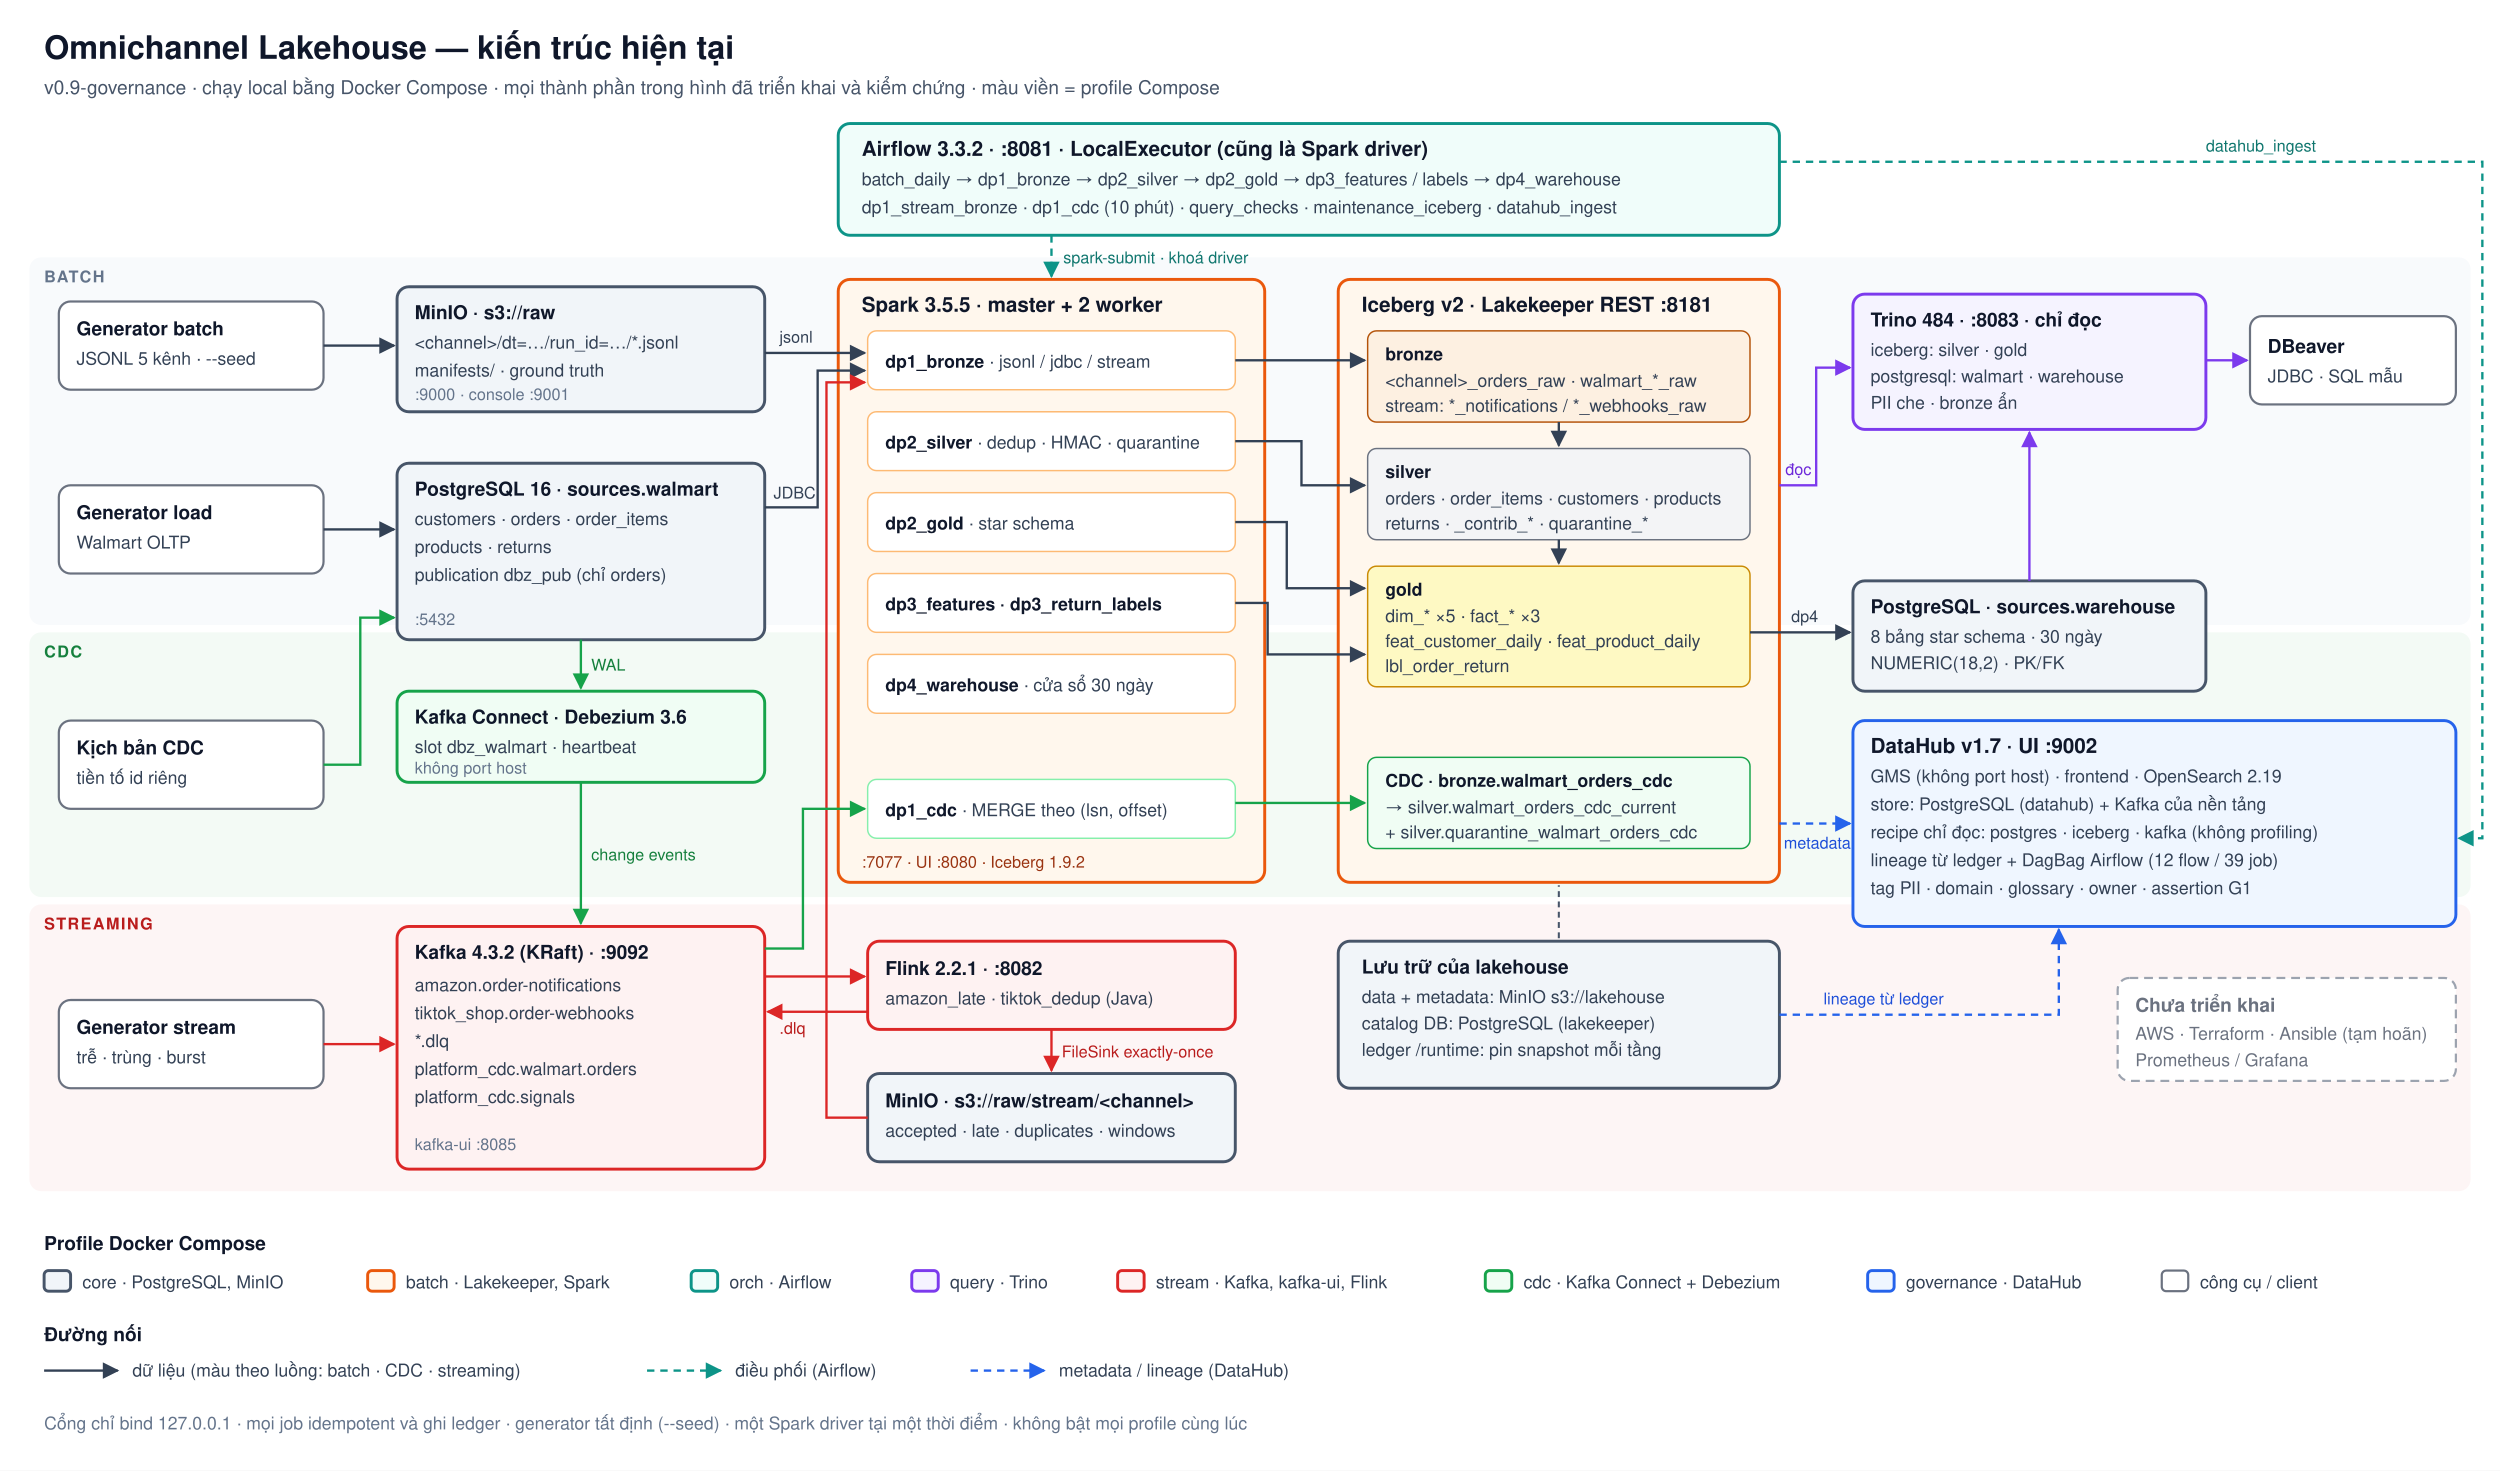
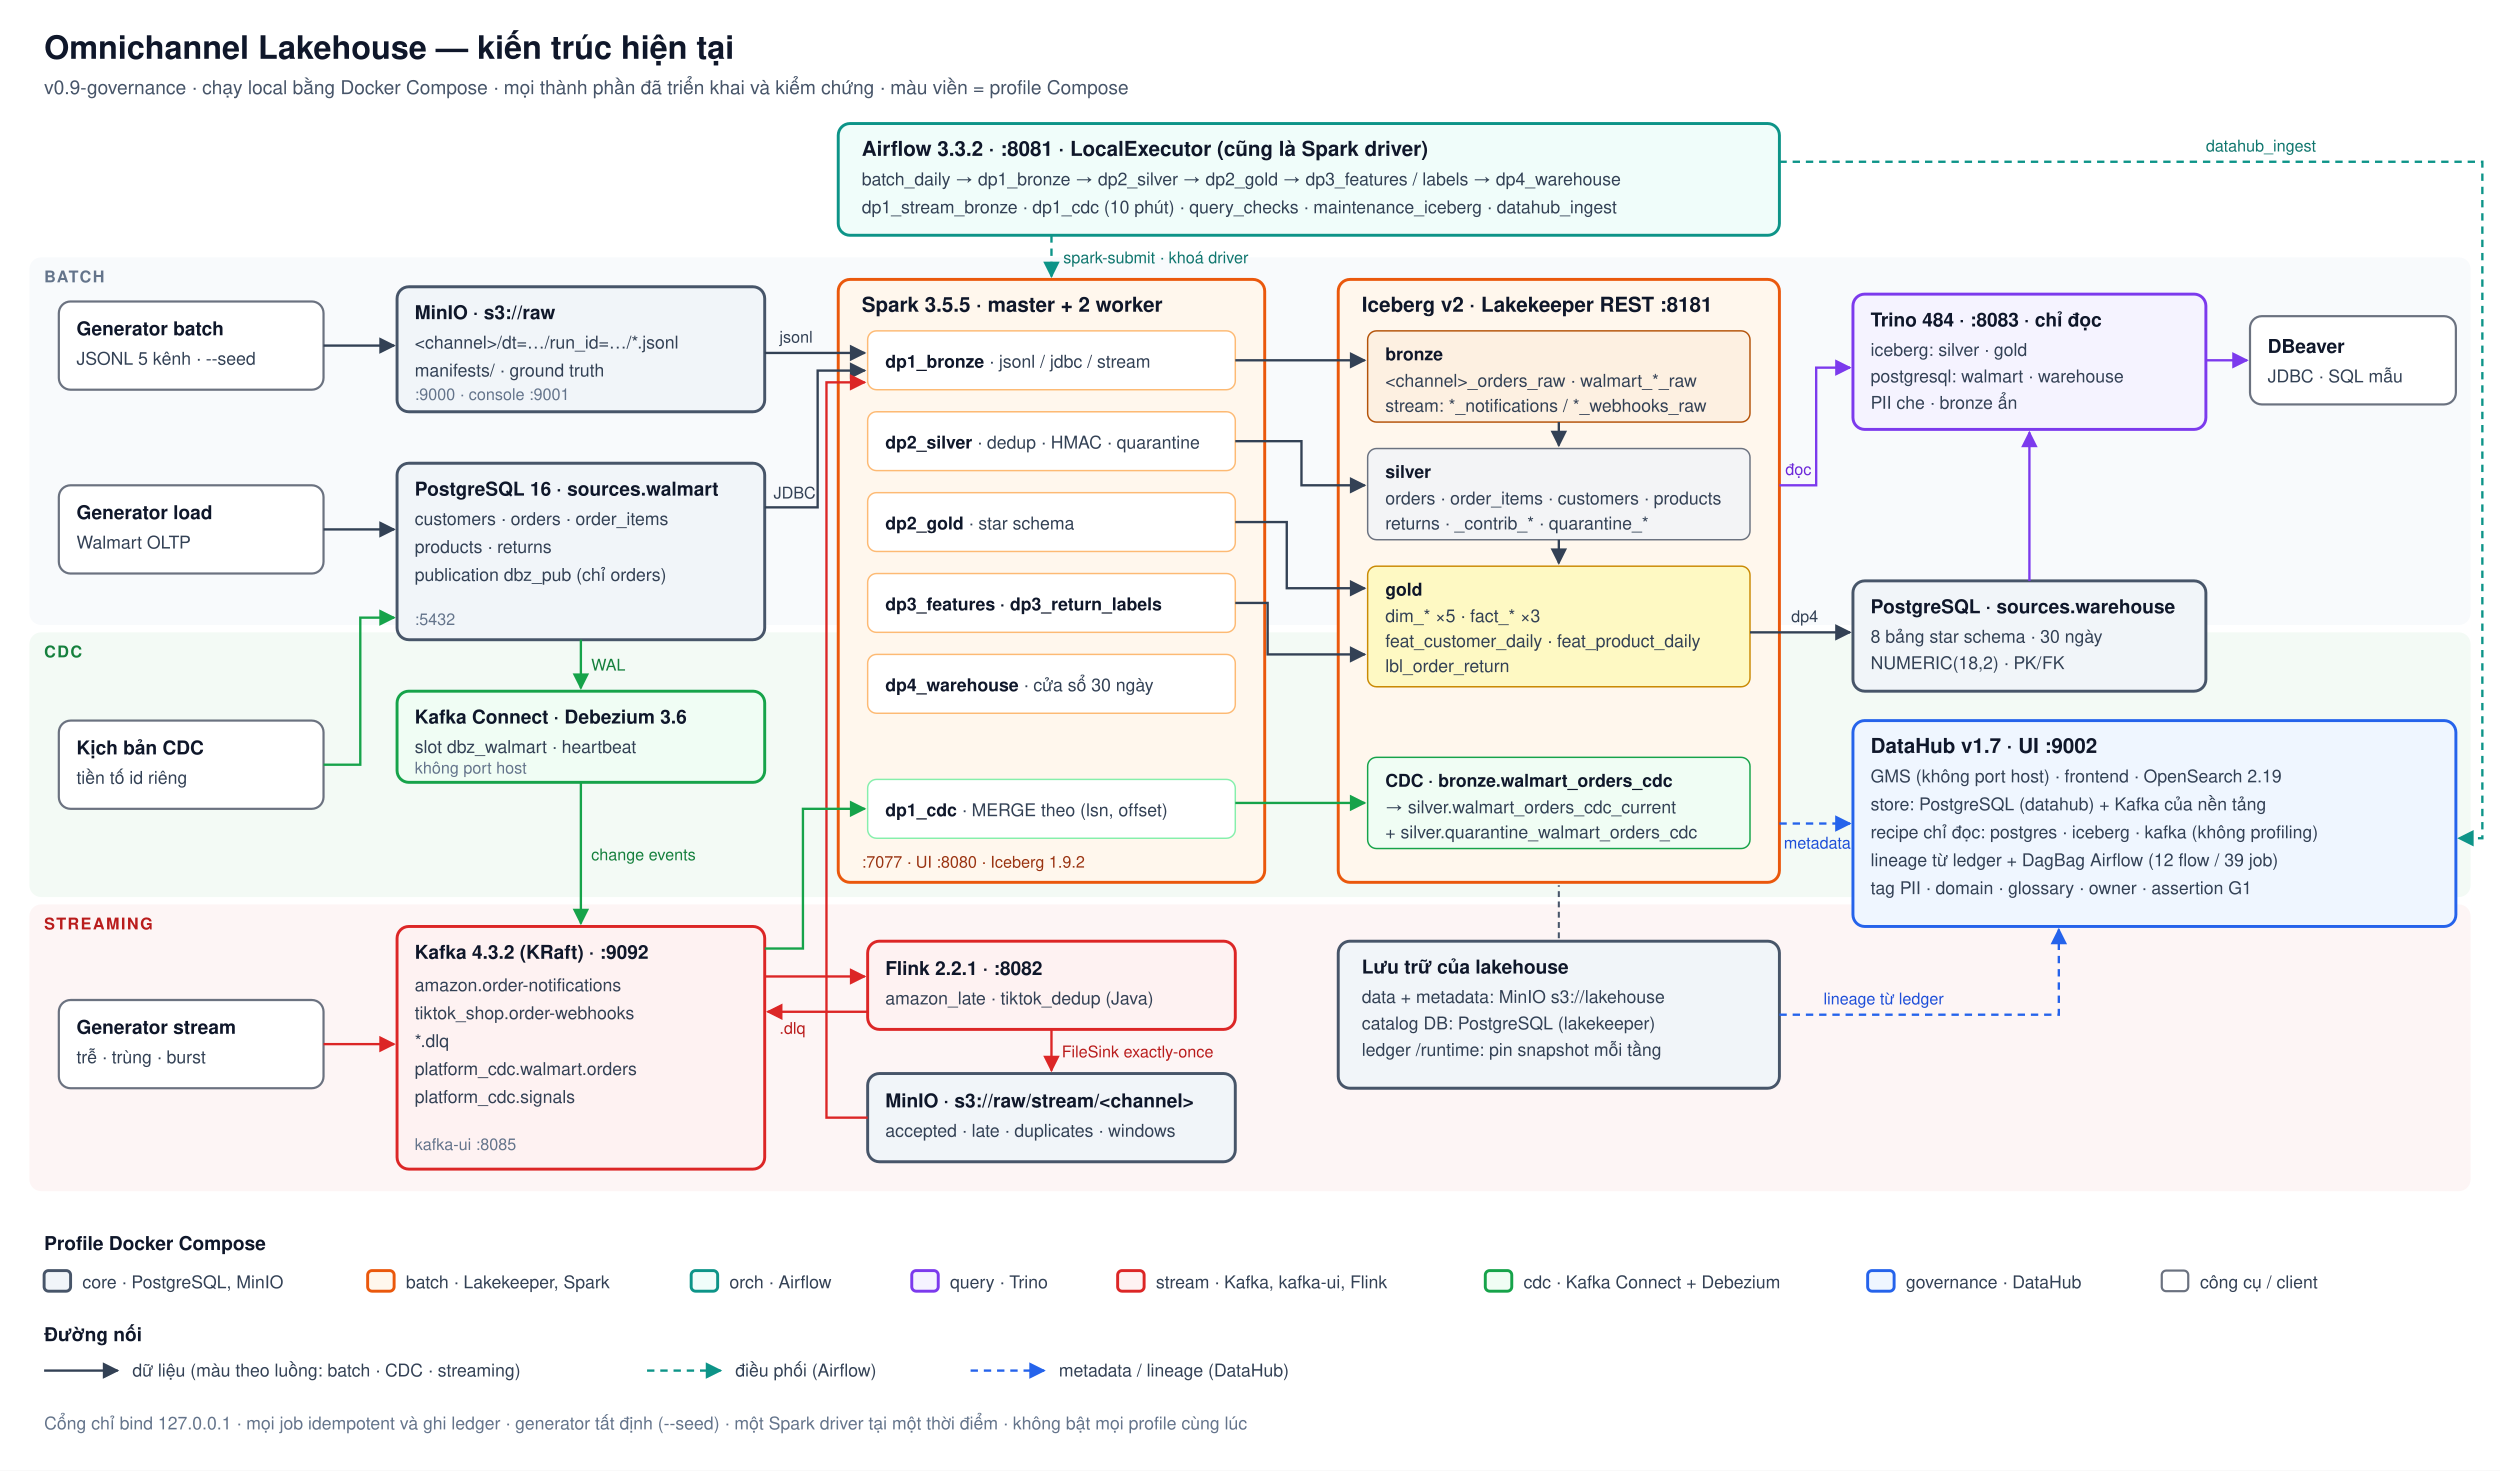
<svg xmlns="http://www.w3.org/2000/svg" width="1700" height="1000" viewBox="0 0 1700 1000" font-family="Segoe UI, Helvetica, Arial, sans-serif">
  <defs>
    <marker id="ag" viewBox="0 0 10 10" refX="9" refY="5" markerWidth="7" markerHeight="7" orient="auto-start-reverse">
      <path d="M0,0 L10,5 L0,10 z" fill="#334155" />
    </marker>
    <marker id="ar" viewBox="0 0 10 10" refX="9" refY="5" markerWidth="7" markerHeight="7" orient="auto-start-reverse">
      <path d="M0,0 L10,5 L0,10 z" fill="#dc2626" />
    </marker>
    <marker id="ac" viewBox="0 0 10 10" refX="9" refY="5" markerWidth="7" markerHeight="7" orient="auto-start-reverse">
      <path d="M0,0 L10,5 L0,10 z" fill="#16a34a" />
    </marker>
    <marker id="at" viewBox="0 0 10 10" refX="9" refY="5" markerWidth="7" markerHeight="7" orient="auto-start-reverse">
      <path d="M0,0 L10,5 L0,10 z" fill="#0d9488" />
    </marker>
    <marker id="ab" viewBox="0 0 10 10" refX="9" refY="5" markerWidth="7" markerHeight="7" orient="auto-start-reverse">
      <path d="M0,0 L10,5 L0,10 z" fill="#2563eb" />
    </marker>
    <marker id="ap" viewBox="0 0 10 10" refX="9" refY="5" markerWidth="7" markerHeight="7" orient="auto-start-reverse">
      <path d="M0,0 L10,5 L0,10 z" fill="#7c3aed" />
    </marker>
  </defs>
  <rect width="1700" height="1000" fill="#ffffff" />
  <text x="30" y="40" font-size="22" font-weight="700" fill="#0f172a">Omnichannel Lakehouse — kiến trúc hiện tại</text>
-   <text x="30" y="64" font-size="13" fill="#475569">v0.9-governance · chạy local bằng Docker Compose · mọi thành phần trong hình đã triển khai và kiểm chứng · màu viền = profile Compose</text>
+   <text x="30" y="64" font-size="13" fill="#475569">v0.9-governance · chạy local bằng Docker Compose · mọi thành phần đã triển khai và kiểm chứng · màu viền = profile Compose</text>
  <rect x="20" y="175" width="1660" height="250" rx="8" fill="#f8fafc" />
  <rect x="20" y="430" width="1660" height="180" rx="8" fill="#f3faf5" />
  <rect x="20" y="615" width="1660" height="195" rx="8" fill="#fdf5f5" />
  <text x="30" y="192" font-size="11" font-weight="700" fill="#64748b" letter-spacing="1">BATCH</text>
  <text x="30" y="447" font-size="11" font-weight="700" fill="#15803d" letter-spacing="1">CDC</text>
  <text x="30" y="632" font-size="11" font-weight="700" fill="#b91c1c" letter-spacing="1">STREAMING</text>
  <rect x="570" y="84" width="640" height="76" rx="8" fill="#f0fdfa" stroke="#0d9488" stroke-width="2" />
  <text x="586" y="106" font-size="14" font-weight="700" fill="#0f172a">Airflow 3.3.2 · :8081 · LocalExecutor (cũng là Spark driver)</text>
  <text x="586" y="126" font-size="12" fill="#334155">batch_daily → dp1_bronze → dp2_silver → dp2_gold → dp3_features / labels → dp4_warehouse</text>
  <text x="586" y="145" font-size="12" fill="#334155">dp1_stream_bronze · dp1_cdc (10 phút) · query_checks · maintenance_iceberg · datahub_ingest</text>
  <line x1="715" y1="160" x2="715" y2="188" stroke="#0d9488" stroke-width="1.6" stroke-dasharray="5 4" marker-end="url(#at)" />
  <text x="723" y="179" font-size="11" fill="#0f766e">spark-submit · khoá driver</text>
  <polyline points="1210,110 1688,110 1688,570 1672,570" fill="none" stroke="#0d9488" stroke-width="1.6" stroke-dasharray="5 4" marker-end="url(#at)" />
  <text x="1500" y="103" font-size="11" fill="#0f766e">datahub_ingest</text>
  <g font-size="12" fill="#334155">
    <rect x="40" y="205" width="180" height="60" rx="8" fill="#ffffff" stroke="#6b7280" stroke-width="1.5" />
    <text x="52" y="228" font-size="13" font-weight="700" fill="#0f172a">Generator batch</text>
    <text x="52" y="248">JSONL 5 kênh · --seed</text>
    <rect x="40" y="330" width="180" height="60" rx="8" fill="#ffffff" stroke="#6b7280" stroke-width="1.5" />
    <text x="52" y="353" font-size="13" font-weight="700" fill="#0f172a">Generator load</text>
    <text x="52" y="373">Walmart OLTP</text>
    <rect x="40" y="490" width="180" height="60" rx="8" fill="#ffffff" stroke="#6b7280" stroke-width="1.5" />
    <text x="52" y="513" font-size="13" font-weight="700" fill="#0f172a">Kịch bản CDC</text>
    <text x="52" y="533">tiền tố id riêng</text>
    <rect x="40" y="680" width="180" height="60" rx="8" fill="#ffffff" stroke="#6b7280" stroke-width="1.5" />
    <text x="52" y="703" font-size="13" font-weight="700" fill="#0f172a">Generator stream</text>
    <text x="52" y="723">trễ · trùng · burst</text>
  </g>
  <g font-size="12" fill="#334155">
    <rect x="270" y="195" width="250" height="85" rx="8" fill="#f1f5f9" stroke="#475569" stroke-width="2" />
    <text x="282" y="217" font-size="13" font-weight="700" fill="#0f172a">MinIO · s3://raw</text>
    <text x="282" y="237">&lt;channel&gt;/dt=…/run_id=…/*.jsonl</text>
    <text x="282" y="256">manifests/ · ground truth</text>
    <text x="282" y="272" font-size="11" fill="#64748b">:9000 · console :9001</text>
    <rect x="270" y="315" width="250" height="120" rx="8" fill="#f1f5f9" stroke="#475569" stroke-width="2" />
    <text x="282" y="337" font-size="13" font-weight="700" fill="#0f172a">PostgreSQL 16 · sources.walmart</text>
    <text x="282" y="357">customers · orders · order_items</text>
    <text x="282" y="376">products · returns</text>
    <text x="282" y="395">publication dbz_pub (chỉ orders)</text>
    <text x="282" y="425" font-size="11" fill="#64748b">:5432</text>
    <rect x="270" y="470" width="250" height="62" rx="8" fill="#f0fdf4" stroke="#16a34a" stroke-width="2" />
    <text x="282" y="492" font-size="13" font-weight="700" fill="#0f172a">Kafka Connect · Debezium 3.6</text>
    <text x="282" y="512">slot dbz_walmart · heartbeat</text>
    <text x="282" y="526" font-size="11" fill="#64748b">không port host</text>
    <rect x="270" y="630" width="250" height="165" rx="8" fill="#fef2f2" stroke="#dc2626" stroke-width="2" />
    <text x="282" y="652" font-size="13" font-weight="700" fill="#0f172a">Kafka 4.3.2 (KRaft) · :9092</text>
    <text x="282" y="674">amazon.order-notifications</text>
    <text x="282" y="693">tiktok_shop.order-webhooks</text>
    <text x="282" y="712">*.dlq</text>
    <text x="282" y="731">platform_cdc.walmart.orders</text>
    <text x="282" y="750">platform_cdc.signals</text>
    <text x="282" y="782" font-size="11" fill="#64748b">kafka-ui :8085</text>
  </g>
  <line x1="220" y1="235" x2="268" y2="235" stroke="#334155" stroke-width="1.6" marker-end="url(#ag)" />
  <line x1="220" y1="360" x2="268" y2="360" stroke="#334155" stroke-width="1.6" marker-end="url(#ag)" />
  <polyline points="220,520 245,520 245,420 268,420" fill="none" stroke="#16a34a" stroke-width="1.6" marker-end="url(#ac)" />
  <line x1="220" y1="710" x2="268" y2="710" stroke="#dc2626" stroke-width="1.6" marker-end="url(#ar)" />
  <line x1="395" y1="435" x2="395" y2="468" stroke="#16a34a" stroke-width="1.6" marker-end="url(#ac)" />
  <text x="402" y="456" font-size="11" fill="#15803d">WAL</text>
  <line x1="395" y1="532" x2="395" y2="628" stroke="#16a34a" stroke-width="1.6" marker-end="url(#ac)" />
  <text x="402" y="585" font-size="11" fill="#15803d">change events</text>
  <rect x="570" y="190" width="290" height="410" rx="8" fill="#fff7ed" stroke="#ea580c" stroke-width="2" />
  <text x="586" y="212" font-size="14" font-weight="700" fill="#0f172a">Spark 3.5.5 · master + 2 worker</text>
  <g font-size="12" fill="#334155">
    <rect x="590" y="225" width="250" height="40" rx="6" fill="#ffffff" stroke="#fdba74" />
    <text x="602" y="250">
      <tspan font-weight="700" fill="#0f172a">dp1_bronze</tspan> · jsonl / jdbc / stream</text>
    <rect x="590" y="280" width="250" height="40" rx="6" fill="#ffffff" stroke="#fdba74" />
    <text x="602" y="305">
      <tspan font-weight="700" fill="#0f172a">dp2_silver</tspan> · dedup · HMAC · quarantine</text>
    <rect x="590" y="335" width="250" height="40" rx="6" fill="#ffffff" stroke="#fdba74" />
    <text x="602" y="360">
      <tspan font-weight="700" fill="#0f172a">dp2_gold</tspan> · star schema</text>
    <rect x="590" y="390" width="250" height="40" rx="6" fill="#ffffff" stroke="#fdba74" />
    <text x="602" y="415">
      <tspan font-weight="700" fill="#0f172a">dp3_features · dp3_return_labels</tspan>
    </text>
    <rect x="590" y="445" width="250" height="40" rx="6" fill="#ffffff" stroke="#fdba74" />
    <text x="602" y="470">
      <tspan font-weight="700" fill="#0f172a">dp4_warehouse</tspan> · cửa sổ 30 ngày</text>
    <rect x="590" y="530" width="250" height="40" rx="6" fill="#ffffff" stroke="#86efac" />
    <text x="602" y="555">
      <tspan font-weight="700" fill="#0f172a">dp1_cdc</tspan> · MERGE theo (lsn, offset)</text>
  </g>
  <text x="586" y="590" font-size="11" fill="#9a3412">:7077 · UI :8080 · Iceberg 1.9.2</text>
  <rect x="590" y="640" width="250" height="60" rx="8" fill="#fef2f2" stroke="#dc2626" stroke-width="2" />
  <text x="602" y="663" font-size="13" font-weight="700" fill="#0f172a">Flink 2.2.1 · :8082</text>
  <text x="602" y="683" font-size="12" fill="#334155">amazon_late · tiktok_dedup (Java)</text>
  <rect x="590" y="730" width="250" height="60" rx="8" fill="#f1f5f9" stroke="#475569" stroke-width="2" />
  <text x="602" y="753" font-size="13" font-weight="700" fill="#0f172a">MinIO · s3://raw/stream/&lt;channel&gt;</text>
  <text x="602" y="773" font-size="12" fill="#334155">accepted · late · duplicates · windows</text>
  <line x1="520" y1="240" x2="588" y2="240" stroke="#334155" stroke-width="1.6" marker-end="url(#ag)" />
  <text x="530" y="233" font-size="11" fill="#334155">jsonl</text>
  <polyline points="520,345 556,345 556,252 588,252" fill="none" stroke="#334155" stroke-width="1.6" marker-end="url(#ag)" />
  <text x="526" y="339" font-size="11" fill="#334155">JDBC</text>
  <polyline points="590,760 562,760 562,260 588,260" fill="none" stroke="#dc2626" stroke-width="1.6" marker-end="url(#ar)" />
  <polyline points="520,645 546,645 546,550 588,550" fill="none" stroke="#16a34a" stroke-width="1.6" marker-end="url(#ac)" />
  <line x1="520" y1="664" x2="588" y2="664" stroke="#dc2626" stroke-width="1.6" marker-end="url(#ar)" />
  <line x1="590" y1="688" x2="522" y2="688" stroke="#dc2626" stroke-width="1.6" marker-end="url(#ar)" />
  <text x="530" y="703" font-size="11" fill="#b91c1c">.dlq</text>
  <line x1="715" y1="700" x2="715" y2="728" stroke="#dc2626" stroke-width="1.6" marker-end="url(#ar)" />
  <text x="722" y="719" font-size="11" fill="#b91c1c">FileSink exactly-once</text>
  <rect x="910" y="190" width="300" height="410" rx="8" fill="#fff7ed" stroke="#ea580c" stroke-width="2" />
  <text x="926" y="212" font-size="14" font-weight="700" fill="#0f172a">Iceberg v2 · Lakekeeper REST :8181</text>
  <g font-size="12" fill="#334155">
    <rect x="930" y="225" width="260" height="62" rx="6" fill="#fdf0e1" stroke="#b45309" />
    <text x="942" y="245" font-weight="700" fill="#0f172a">bronze</text>
    <text x="942" y="263">&lt;channel&gt;_orders_raw · walmart_*_raw</text>
    <text x="942" y="280">stream: *_notifications / *_webhooks_raw</text>
    <rect x="930" y="305" width="260" height="62" rx="6" fill="#f3f4f6" stroke="#6b7280" />
    <text x="942" y="325" font-weight="700" fill="#0f172a">silver</text>
    <text x="942" y="343">orders · order_items · customers · products</text>
    <text x="942" y="360">returns · _contrib_* · quarantine_*</text>
    <rect x="930" y="385" width="260" height="82" rx="6" fill="#fef9c3" stroke="#ca8a04" />
    <text x="942" y="405" font-weight="700" fill="#0f172a">gold</text>
    <text x="942" y="423">dim_* ×5 · fact_* ×3</text>
    <text x="942" y="440">feat_customer_daily · feat_product_daily</text>
    <text x="942" y="457">lbl_order_return</text>
    <rect x="930" y="515" width="260" height="62" rx="6" fill="#f0fdf4" stroke="#16a34a" />
    <text x="942" y="535" font-weight="700" fill="#0f172a">CDC · bronze.walmart_orders_cdc</text>
    <text x="942" y="553">→ silver.walmart_orders_cdc_current</text>
    <text x="942" y="570">+ silver.quarantine_walmart_orders_cdc</text>
  </g>
  <line x1="1060" y1="287" x2="1060" y2="303" stroke="#334155" stroke-width="1.6" marker-end="url(#ag)" />
  <line x1="1060" y1="367" x2="1060" y2="383" stroke="#334155" stroke-width="1.6" marker-end="url(#ag)" />
  <line x1="840" y1="245" x2="928" y2="245" stroke="#334155" stroke-width="1.6" marker-end="url(#ag)" />
  <polyline points="840,300 885,300 885,330 928,330" fill="none" stroke="#334155" stroke-width="1.6" marker-end="url(#ag)" />
  <polyline points="840,355 875,355 875,400 928,400" fill="none" stroke="#334155" stroke-width="1.6" marker-end="url(#ag)" />
  <polyline points="840,410 862,410 862,445 928,445" fill="none" stroke="#334155" stroke-width="1.6" marker-end="url(#ag)" />
  <line x1="840" y1="546" x2="928" y2="546" stroke="#16a34a" stroke-width="1.6" marker-end="url(#ac)" />
  <rect x="910" y="640" width="300" height="100" rx="8" fill="#f1f5f9" stroke="#475569" stroke-width="2" />
  <text x="926" y="662" font-size="13" font-weight="700" fill="#0f172a">Lưu trữ của lakehouse</text>
  <text x="926" y="682" font-size="12" fill="#334155">data + metadata: MinIO s3://lakehouse</text>
  <text x="926" y="700" font-size="12" fill="#334155">catalog DB: PostgreSQL (lakekeeper)</text>
  <text x="926" y="718" font-size="12" fill="#334155">ledger /runtime: pin snapshot mỗi tầng</text>
  <line x1="1060" y1="638" x2="1060" y2="602" stroke="#475569" stroke-width="1.4" stroke-dasharray="4 3" />
  <rect x="1260" y="200" width="240" height="92" rx="8" fill="#f5f3ff" stroke="#7c3aed" stroke-width="2" />
  <text x="1272" y="222" font-size="13" font-weight="700" fill="#0f172a">Trino 484 · :8083 · chỉ đọc</text>
  <text x="1272" y="242" font-size="12" fill="#334155">iceberg: silver · gold</text>
  <text x="1272" y="260" font-size="12" fill="#334155">postgresql: walmart · warehouse</text>
  <text x="1272" y="278" font-size="12" fill="#334155">PII che · bronze ẩn</text>
  <rect x="1530" y="215" width="140" height="60" rx="8" fill="#ffffff" stroke="#6b7280" stroke-width="1.5" />
  <text x="1542" y="240" font-size="13" font-weight="700" fill="#0f172a">DBeaver</text>
  <text x="1542" y="260" font-size="12" fill="#334155">JDBC · SQL mẫu</text>
  <rect x="1260" y="395" width="240" height="75" rx="8" fill="#f1f5f9" stroke="#475569" stroke-width="2" />
  <text x="1272" y="417" font-size="13" font-weight="700" fill="#0f172a">PostgreSQL · sources.warehouse</text>
  <text x="1272" y="437" font-size="12" fill="#334155">8 bảng star schema · 30 ngày</text>
  <text x="1272" y="455" font-size="12" fill="#334155">NUMERIC(18,2) · PK/FK</text>
  <rect x="1260" y="490" width="410" height="140" rx="8" fill="#eff6ff" stroke="#2563eb" stroke-width="2" />
  <text x="1272" y="512" font-size="14" font-weight="700" fill="#0f172a">DataHub v1.7 · UI :9002</text>
  <g font-size="12" fill="#334155">
    <text x="1272" y="532">GMS (không port host) · frontend · OpenSearch 2.19</text>
    <text x="1272" y="551">store: PostgreSQL (datahub) + Kafka của nền tảng</text>
    <text x="1272" y="570">recipe chỉ đọc: postgres · iceberg · kafka (không profiling)</text>
    <text x="1272" y="589">lineage từ ledger + DagBag Airflow (12 flow / 39 job)</text>
    <text x="1272" y="608">tag PII · domain · glossary · owner · assertion G1</text>
  </g>
  <polyline points="1210,330 1235,330 1235,250 1258,250" fill="none" stroke="#7c3aed" stroke-width="1.6" marker-end="url(#ap)" />
  <text x="1214" y="323" font-size="11" fill="#6d28d9">đọc</text>
  <line x1="1190" y1="430" x2="1258" y2="430" stroke="#334155" stroke-width="1.6" marker-end="url(#ag)" />
  <text x="1218" y="423" font-size="11" fill="#334155">dp4</text>
  <line x1="1380" y1="395" x2="1380" y2="294" stroke="#7c3aed" stroke-width="1.6" marker-end="url(#ap)" />
  <line x1="1500" y1="245" x2="1528" y2="245" stroke="#7c3aed" stroke-width="1.6" marker-end="url(#ap)" />
  <line x1="1210" y1="560" x2="1258" y2="560" stroke="#2563eb" stroke-width="1.6" stroke-dasharray="5 4" marker-end="url(#ab)" />
  <text x="1213" y="577" font-size="11" fill="#1d4ed8">metadata</text>
  <polyline points="1210,690 1400,690 1400,632" fill="none" stroke="#2563eb" stroke-width="1.6" stroke-dasharray="5 4" marker-end="url(#ab)" />
  <text x="1240" y="683" font-size="11" fill="#1d4ed8">lineage từ ledger</text>
-   <rect x="1440" y="665" width="230" height="70" rx="8" fill="#ffffff" stroke="#9ca3af" stroke-width="1.5" stroke-dasharray="6 4" />
-   <text x="1452" y="688" font-size="13" font-weight="700" fill="#6b7280">Chưa triển khai</text>
-   <text x="1452" y="707" font-size="12" fill="#6b7280">AWS · Terraform · Ansible (tạm hoãn)</text>
-   <text x="1452" y="725" font-size="12" fill="#6b7280">Prometheus / Grafana</text>
  <text x="30" y="850" font-size="13" font-weight="700" fill="#0f172a">Profile Docker Compose</text>
  <g font-size="12" fill="#334155">
    <rect x="30" y="864" width="18" height="14" rx="3" fill="#f1f5f9" stroke="#475569" stroke-width="2" />
    <text x="56" y="876">core · PostgreSQL, MinIO</text>
    <rect x="250" y="864" width="18" height="14" rx="3" fill="#fff7ed" stroke="#ea580c" stroke-width="2" />
    <text x="276" y="876">batch · Lakekeeper, Spark</text>
    <rect x="470" y="864" width="18" height="14" rx="3" fill="#f0fdfa" stroke="#0d9488" stroke-width="2" />
    <text x="496" y="876">orch · Airflow</text>
    <rect x="620" y="864" width="18" height="14" rx="3" fill="#f5f3ff" stroke="#7c3aed" stroke-width="2" />
    <text x="646" y="876">query · Trino</text>
    <rect x="760" y="864" width="18" height="14" rx="3" fill="#fef2f2" stroke="#dc2626" stroke-width="2" />
    <text x="786" y="876">stream · Kafka, kafka-ui, Flink</text>
    <rect x="1010" y="864" width="18" height="14" rx="3" fill="#f0fdf4" stroke="#16a34a" stroke-width="2" />
    <text x="1036" y="876">cdc · Kafka Connect + Debezium</text>
    <rect x="1270" y="864" width="18" height="14" rx="3" fill="#eff6ff" stroke="#2563eb" stroke-width="2" />
    <text x="1296" y="876">governance · DataHub</text>
    <rect x="1470" y="864" width="18" height="14" rx="3" fill="#ffffff" stroke="#6b7280" stroke-width="1.5" />
    <text x="1496" y="876">công cụ / client</text>
  </g>
  <text x="30" y="912" font-size="13" font-weight="700" fill="#0f172a">Đường nối</text>
  <g font-size="12" fill="#334155">
    <line x1="30" y1="932" x2="80" y2="932" stroke="#334155" stroke-width="1.6" marker-end="url(#ag)" />
    <text x="90" y="936">dữ liệu (màu theo luồng: batch · CDC · streaming)</text>
    <line x1="440" y1="932" x2="490" y2="932" stroke="#0d9488" stroke-width="1.6" stroke-dasharray="5 4" marker-end="url(#at)" />
    <text x="500" y="936">điều phối (Airflow)</text>
    <line x1="660" y1="932" x2="710" y2="932" stroke="#2563eb" stroke-width="1.6" stroke-dasharray="5 4" marker-end="url(#ab)" />
    <text x="720" y="936">metadata / lineage (DataHub)</text>
  </g>
  <text x="30" y="972" font-size="12" fill="#64748b">Cổng chỉ bind 127.0.0.1 · mọi job idempotent và ghi ledger · generator tất định (--seed) · một Spark driver tại một thời điểm · không bật mọi profile cùng lúc</text>
</svg>
